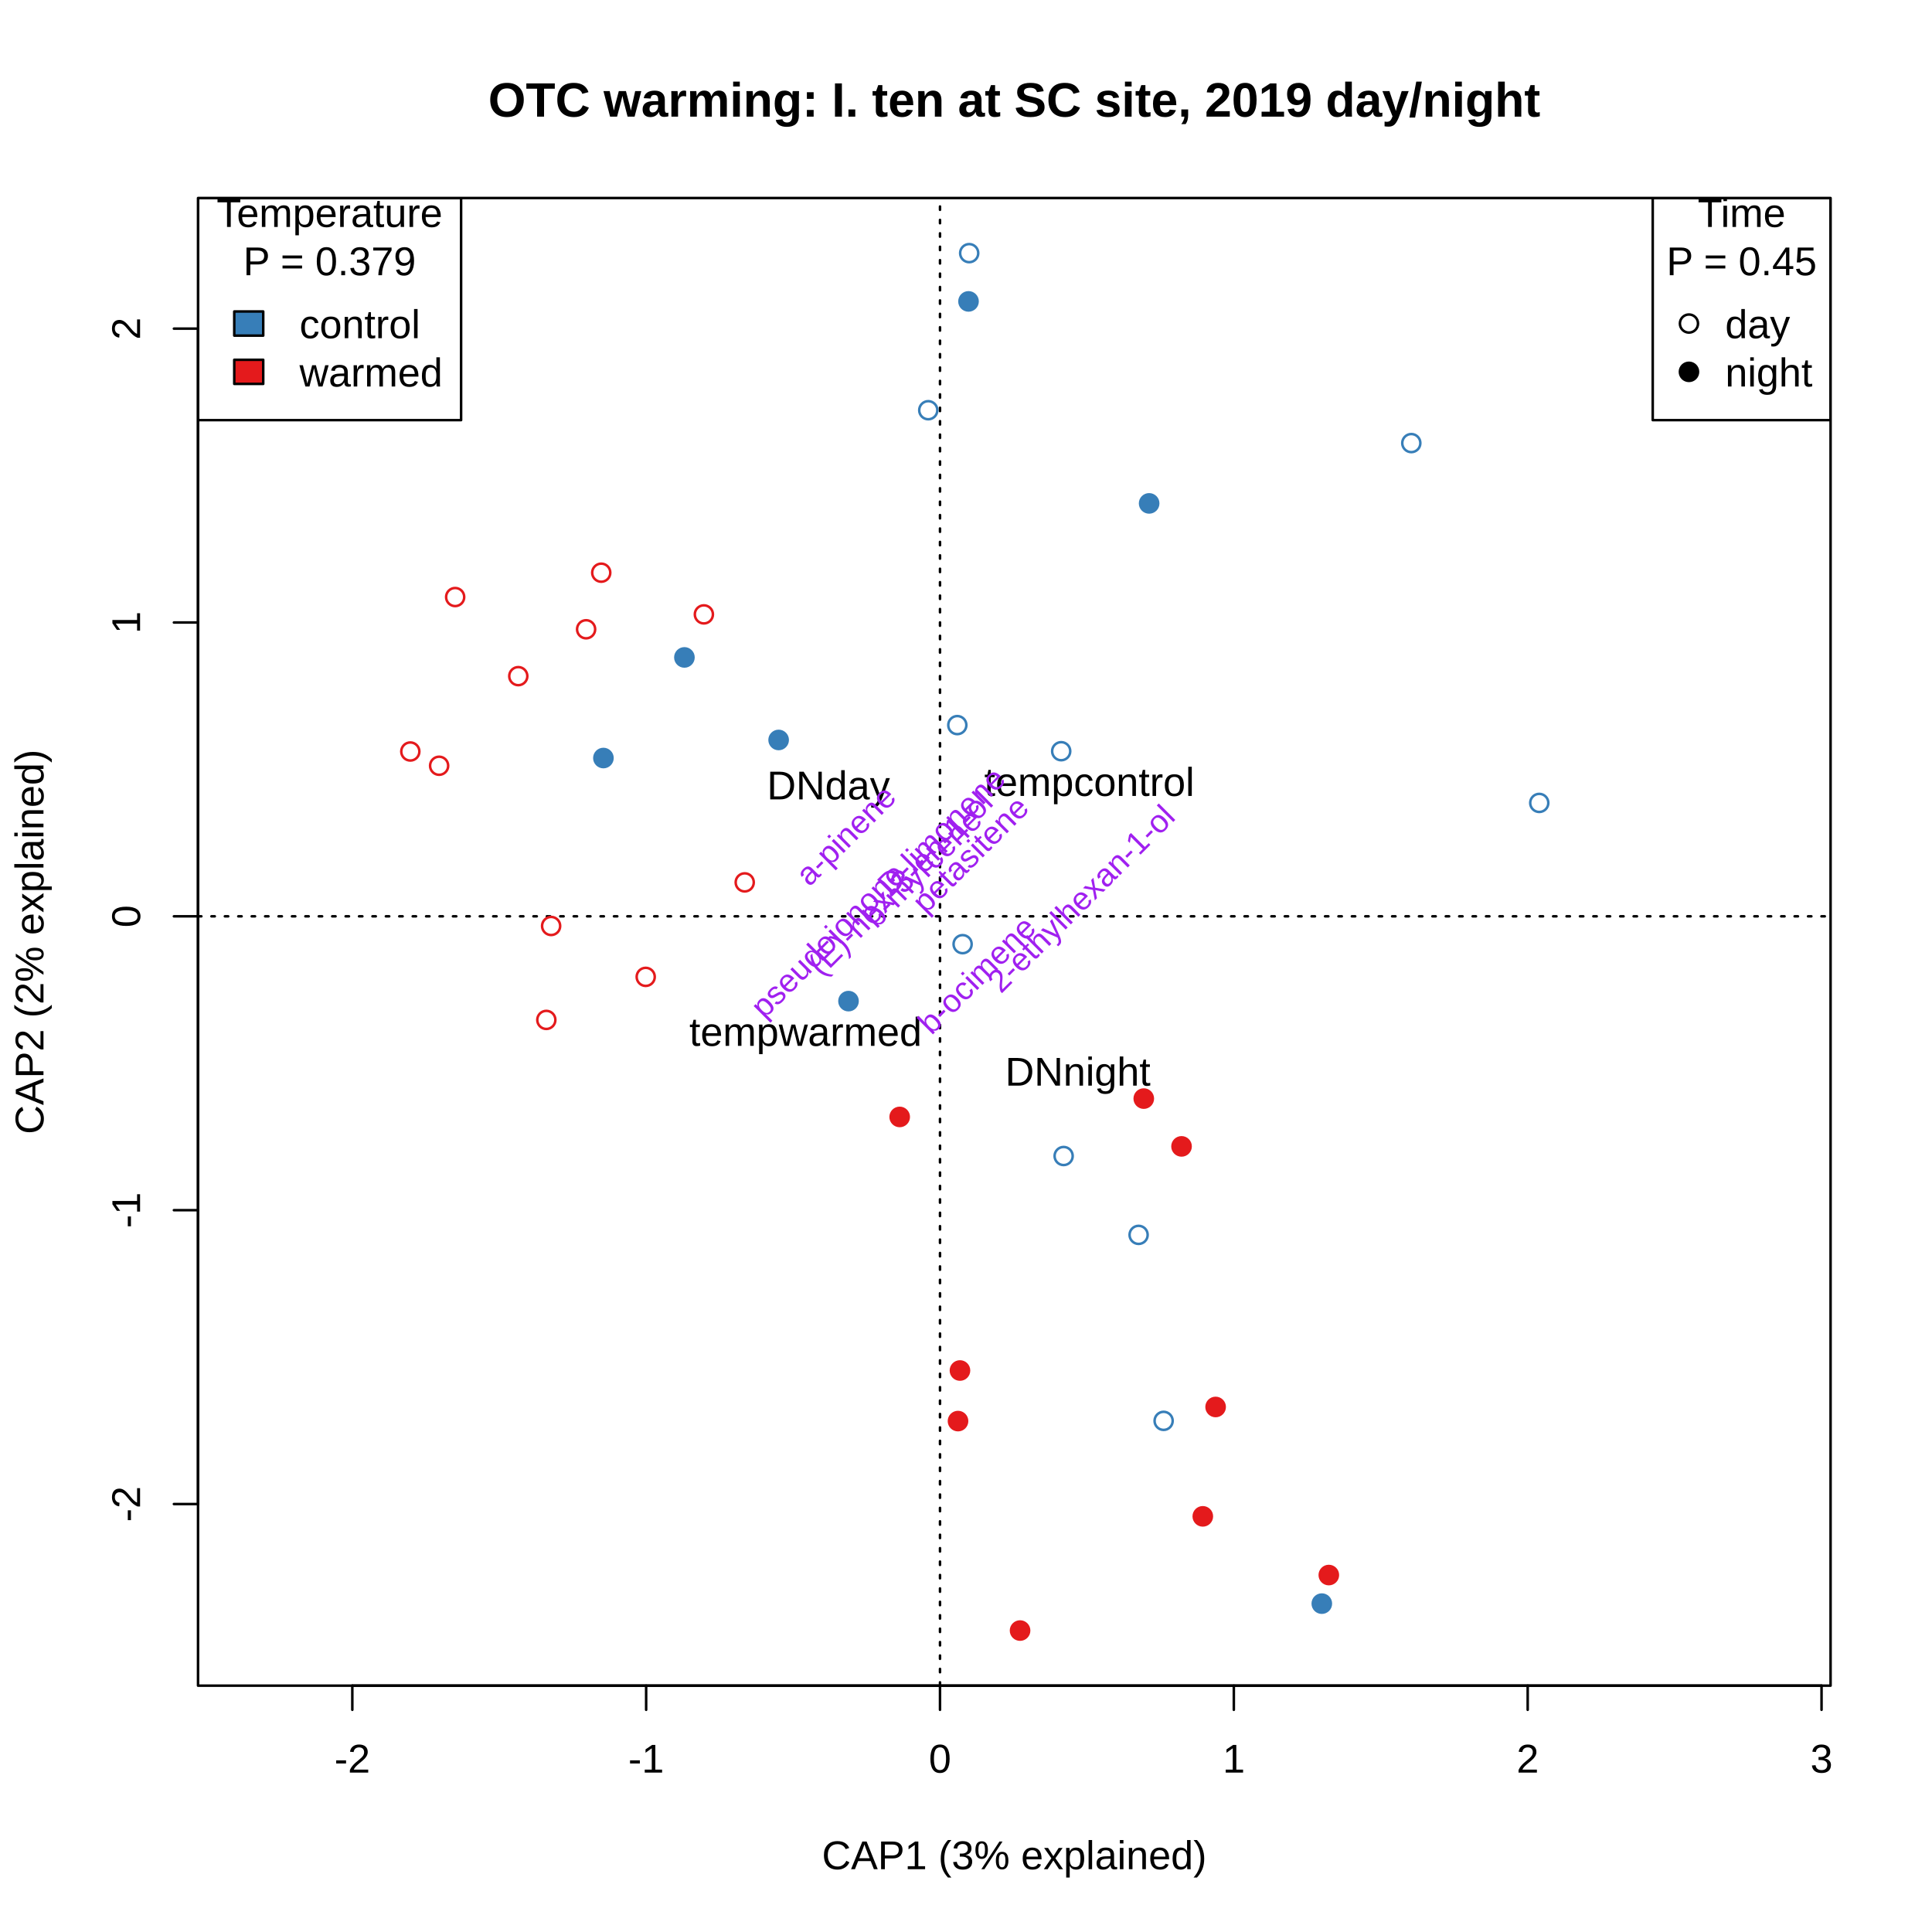
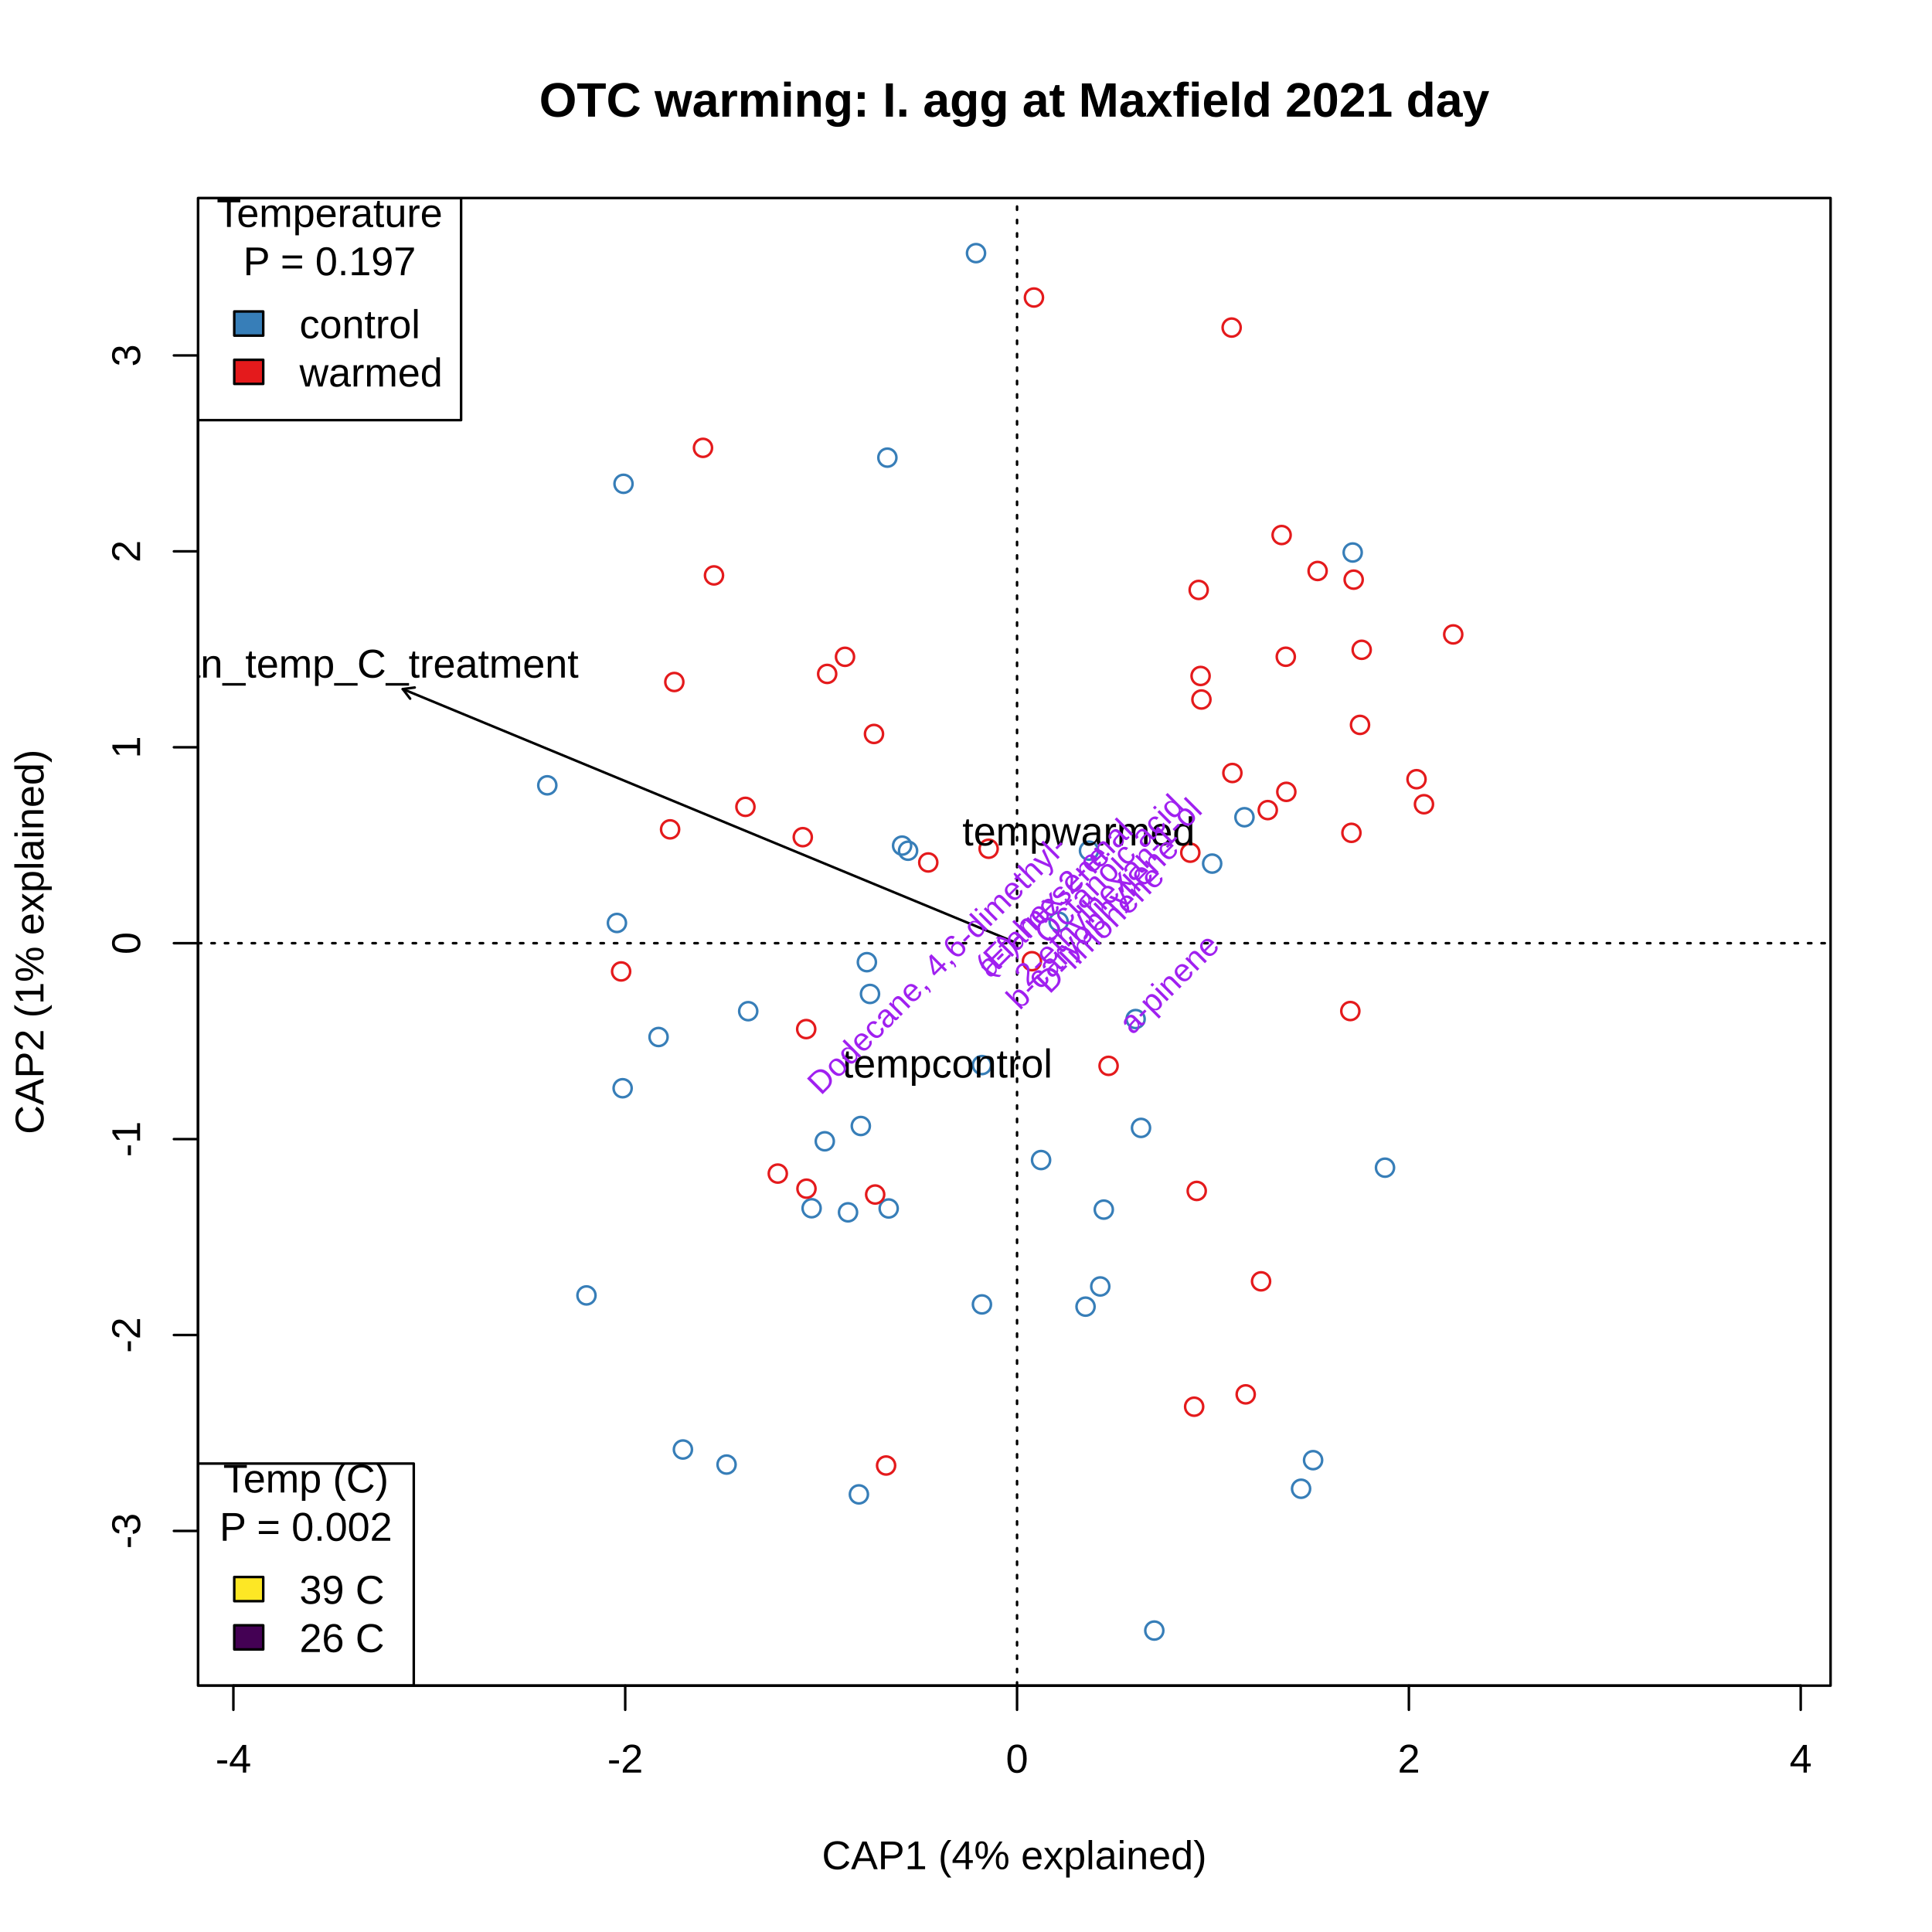
<svg xmlns="http://www.w3.org/2000/svg" class="svglite" width="576.00pt" height="576.00pt" viewBox="0 0 576.00 576.00">
  <defs>
    <style type="text/css">
    .svglite line, .svglite polyline, .svglite polygon, .svglite path, .svglite rect, .svglite circle {
      fill: none;
      stroke: #000000;
      stroke-linecap: round;
      stroke-linejoin: round;
      stroke-miterlimit: 10.00;
    }
    .svglite text {
      white-space: pre;
    }
  </style>
  </defs>
  <rect width="100%" height="100%" style="stroke: none; fill: #FFFFFF;" />
  <defs>
    <clipPath id="cpMC4wMHw1NzYuMDB8MC4wMHw1NzYuMDA=">
      <rect x="0.00" y="0.00" width="576.00" height="576.00" />
    </clipPath>
  </defs>
  <g clip-path="url(#cpMC4wMHw1NzYuMDB8MC4wMHw1NzYuMDA=)">
</g>
  <defs>
    <clipPath id="cpNTkuMDR8NTQ1Ljc2fDU5LjA0fDUwMi41Ng==">
      <rect x="59.04" y="59.04" width="486.72" height="443.52" />
    </clipPath>
  </defs>
  <g clip-path="url(#cpNTkuMDR8NTQ1Ljc2fDU5LjA0fDUwMi41Ng==)">
</g>
  <g clip-path="url(#cpMC4wMHw1NzYuMDB8MC4wMHw1NzYuMDA=)">
-     <line x1="105.04" y1="502.56" x2="543.07" y2="502.56" style="stroke-width: 0.75;" />
-     <line x1="105.04" y1="502.56" x2="105.04" y2="509.76" style="stroke-width: 0.75;" />
-     <line x1="192.64" y1="502.56" x2="192.64" y2="509.76" style="stroke-width: 0.75;" />
-     <line x1="280.25" y1="502.56" x2="280.25" y2="509.76" style="stroke-width: 0.75;" />
-     <line x1="367.85" y1="502.56" x2="367.85" y2="509.76" style="stroke-width: 0.75;" />
-     <line x1="455.46" y1="502.56" x2="455.46" y2="509.76" style="stroke-width: 0.75;" />
-     <line x1="543.07" y1="502.56" x2="543.07" y2="509.76" style="stroke-width: 0.75;" />
-     <text x="105.04" y="528.48" text-anchor="middle" style="font-size: 12.00px; font-family: &quot;Arial&quot;;">-2</text>
-     <text x="192.64" y="528.48" text-anchor="middle" style="font-size: 12.00px; font-family: &quot;Arial&quot;;">-1</text>
-     <text x="280.25" y="528.48" text-anchor="middle" style="font-size: 12.00px; font-family: &quot;Arial&quot;;">0</text>
-     <text x="367.85" y="528.48" text-anchor="middle" style="font-size: 12.00px; font-family: &quot;Arial&quot;;">1</text>
-     <text x="455.46" y="528.48" text-anchor="middle" style="font-size: 12.00px; font-family: &quot;Arial&quot;;">2</text>
-     <text x="543.07" y="528.48" text-anchor="middle" style="font-size: 12.00px; font-family: &quot;Arial&quot;;">3</text>
-     <line x1="59.04" y1="448.41" x2="59.04" y2="97.98" style="stroke-width: 0.75;" />
-     <line x1="59.04" y1="448.41" x2="51.84" y2="448.41" style="stroke-width: 0.75;" />
-     <line x1="59.04" y1="360.80" x2="51.84" y2="360.80" style="stroke-width: 0.75;" />
-     <line x1="59.04" y1="273.19" x2="51.84" y2="273.19" style="stroke-width: 0.75;" />
-     <line x1="59.04" y1="185.59" x2="51.84" y2="185.59" style="stroke-width: 0.75;" />
-     <line x1="59.04" y1="97.98" x2="51.84" y2="97.98" style="stroke-width: 0.75;" />
-     <text transform="translate(41.76,448.41) rotate(-90)" text-anchor="middle" style="font-size: 12.00px; font-family: &quot;Arial&quot;;">-2</text>
-     <text transform="translate(41.76,360.80) rotate(-90)" text-anchor="middle" style="font-size: 12.00px; font-family: &quot;Arial&quot;;">-1</text>
-     <text transform="translate(41.76,273.19) rotate(-90)" text-anchor="middle" style="font-size: 12.00px; font-family: &quot;Arial&quot;;">0</text>
-     <text transform="translate(41.76,185.59) rotate(-90)" text-anchor="middle" style="font-size: 12.00px; font-family: &quot;Arial&quot;;">1</text>
-     <text transform="translate(41.76,97.98) rotate(-90)" text-anchor="middle" style="font-size: 12.00px; font-family: &quot;Arial&quot;;">2</text>
+     <line x1="69.58" y1="502.56" x2="536.86" y2="502.56" style="stroke-width: 0.75;" />
+     <line x1="69.58" y1="502.56" x2="69.58" y2="509.76" style="stroke-width: 0.75;" />
+     <line x1="186.40" y1="502.56" x2="186.40" y2="509.76" style="stroke-width: 0.75;" />
+     <line x1="303.22" y1="502.56" x2="303.22" y2="509.76" style="stroke-width: 0.75;" />
+     <line x1="420.04" y1="502.56" x2="420.04" y2="509.76" style="stroke-width: 0.75;" />
+     <line x1="536.86" y1="502.56" x2="536.86" y2="509.76" style="stroke-width: 0.75;" />
+     <text x="69.58" y="528.48" text-anchor="middle" style="font-size: 12.00px; font-family: &quot;Arial&quot;;">-4</text>
+     <text x="186.40" y="528.48" text-anchor="middle" style="font-size: 12.00px; font-family: &quot;Arial&quot;;">-2</text>
+     <text x="303.22" y="528.48" text-anchor="middle" style="font-size: 12.00px; font-family: &quot;Arial&quot;;">0</text>
+     <text x="420.04" y="528.48" text-anchor="middle" style="font-size: 12.00px; font-family: &quot;Arial&quot;;">2</text>
+     <text x="536.86" y="528.48" text-anchor="middle" style="font-size: 12.00px; font-family: &quot;Arial&quot;;">4</text>
+     <line x1="59.04" y1="456.43" x2="59.04" y2="105.97" style="stroke-width: 0.75;" />
+     <line x1="59.04" y1="456.43" x2="51.84" y2="456.43" style="stroke-width: 0.75;" />
+     <line x1="59.04" y1="398.02" x2="51.84" y2="398.02" style="stroke-width: 0.75;" />
+     <line x1="59.04" y1="339.61" x2="51.84" y2="339.61" style="stroke-width: 0.75;" />
+     <line x1="59.04" y1="281.20" x2="51.84" y2="281.20" style="stroke-width: 0.75;" />
+     <line x1="59.04" y1="222.79" x2="51.84" y2="222.79" style="stroke-width: 0.75;" />
+     <line x1="59.04" y1="164.38" x2="51.84" y2="164.38" style="stroke-width: 0.75;" />
+     <line x1="59.04" y1="105.97" x2="51.84" y2="105.97" style="stroke-width: 0.75;" />
+     <text transform="translate(41.76,456.43) rotate(-90)" text-anchor="middle" style="font-size: 12.00px; font-family: &quot;Arial&quot;;">-3</text>
+     <text transform="translate(41.76,398.02) rotate(-90)" text-anchor="middle" style="font-size: 12.00px; font-family: &quot;Arial&quot;;">-2</text>
+     <text transform="translate(41.76,339.61) rotate(-90)" text-anchor="middle" style="font-size: 12.00px; font-family: &quot;Arial&quot;;">-1</text>
+     <text transform="translate(41.76,281.20) rotate(-90)" text-anchor="middle" style="font-size: 12.00px; font-family: &quot;Arial&quot;;">0</text>
+     <text transform="translate(41.76,222.79) rotate(-90)" text-anchor="middle" style="font-size: 12.00px; font-family: &quot;Arial&quot;;">1</text>
+     <text transform="translate(41.76,164.38) rotate(-90)" text-anchor="middle" style="font-size: 12.00px; font-family: &quot;Arial&quot;;">2</text>
+     <text transform="translate(41.76,105.97) rotate(-90)" text-anchor="middle" style="font-size: 12.00px; font-family: &quot;Arial&quot;;">3</text>
    <polygon points="59.04,502.56 545.76,502.56 545.76,59.04 59.04,59.04 " style="stroke-width: 0.75;" />
-     <text x="302.40" y="557.28" text-anchor="middle" style="font-size: 12.00px; font-family: &quot;Arial&quot;;">CAP1 (3% explained)</text>
-     <text transform="translate(12.96,280.80) rotate(-90)" text-anchor="middle" style="font-size: 12.00px; font-family: &quot;Arial&quot;;">CAP2 (2% explained)</text>
+     <text x="302.40" y="557.28" text-anchor="middle" style="font-size: 12.00px; font-family: &quot;Arial&quot;;">CAP1 (4% explained)</text>
+     <text transform="translate(12.96,280.80) rotate(-90)" text-anchor="middle" style="font-size: 12.00px; font-family: &quot;Arial&quot;;">CAP2 (1% explained)</text>
  </g>
  <g clip-path="url(#cpNTkuMDR8NTQ1Ljc2fDU5LjA0fDUwMi41Ng==)">
-     <line x1="59.04" y1="273.19" x2="545.76" y2="273.19" style="stroke-width: 0.75; stroke-dasharray: 1.00,3.00;" />
-     <line x1="280.25" y1="502.56" x2="280.25" y2="59.04" style="stroke-width: 0.75; stroke-dasharray: 1.00,3.00;" />
+     <line x1="59.04" y1="281.20" x2="545.76" y2="281.20" style="stroke-width: 0.75; stroke-dasharray: 1.00,3.00;" />
+     <line x1="303.22" y1="502.56" x2="303.22" y2="59.04" style="stroke-width: 0.75; stroke-dasharray: 1.00,3.00;" />
  </g>
  <g clip-path="url(#cpMC4wMHw1NzYuMDB8MC4wMHw1NzYuMDA=)">
-     <text x="302.40" y="34.77" text-anchor="middle" style="font-size: 14.40px; font-weight: bold; font-family: &quot;Arial&quot;;">OTC warming: I. ten at SC site, 2019 day/night</text>
+     <text x="302.40" y="34.77" text-anchor="middle" style="font-size: 14.40px; font-weight: bold; font-family: &quot;Arial&quot;;">OTC warming: I. agg at Maxfield 2021 day</text>
  </g>
  <g clip-path="url(#cpNTkuMDR8NTQ1Ljc2fDU5LjA0fDUwMi41Ng==)">
    <rect x="59.04" y="59.04" width="78.43" height="66.22" style="stroke-width: 0.75;" />
    <rect x="69.84" y="92.86" width="8.64" height="7.20" style="stroke-width: 0.75; fill: #377EB8;" />
    <rect x="69.84" y="107.26" width="8.64" height="7.20" style="stroke-width: 0.75; fill: #E41A1C;" />
    <text x="98.26" y="67.66" text-anchor="middle" style="font-size: 12.00px; font-family: &quot;Arial&quot;;">Temperature </text>
-     <text x="98.26" y="82.06" text-anchor="middle" style="font-size: 12.00px; font-family: &quot;Arial&quot;;">P = 0.379</text>
+     <text x="98.26" y="82.06" text-anchor="middle" style="font-size: 12.00px; font-family: &quot;Arial&quot;;">P = 0.197</text>
    <text x="89.28" y="100.83" style="font-size: 12.00px; font-family: &quot;Arial&quot;;">control</text>
    <text x="89.28" y="115.23" style="font-size: 12.00px; font-family: &quot;Arial&quot;;">warmed</text>
-     <rect x="492.74" y="59.04" width="53.02" height="66.22" style="stroke-width: 0.75;" />
-     <circle cx="503.54" cy="96.46" r="2.70" style="stroke-width: 0.75;" />
-     <circle cx="503.54" cy="110.86" r="2.70" style="stroke-width: 0.75; fill: #000000;" />
-     <text x="519.25" y="67.66" text-anchor="middle" style="font-size: 12.00px; font-family: &quot;Arial&quot;;">Time </text>
-     <text x="519.25" y="82.06" text-anchor="middle" style="font-size: 12.00px; font-family: &quot;Arial&quot;;">P = 0.45</text>
-     <text x="514.34" y="100.83" style="font-size: 12.00px; font-family: &quot;Arial&quot;;">day</text>
-     <text x="514.34" y="115.23" style="font-size: 12.00px; font-family: &quot;Arial&quot;;">night</text>
-     <circle cx="179.25" cy="170.74" r="2.70" style="stroke-width: 0.75; stroke: #E41A1C;" />
-     <circle cx="154.52" cy="201.58" r="2.70" style="stroke-width: 0.75; stroke: #E41A1C;" />
-     <circle cx="192.51" cy="291.24" r="2.70" style="stroke-width: 0.75; stroke: #E41A1C;" />
-     <circle cx="358.60" cy="452.08" r="2.70" style="stroke-width: 0.75; stroke: #E41A1C; fill: #E41A1C;" />
-     <circle cx="304.12" cy="486.13" r="2.70" style="stroke-width: 0.75; stroke: #E41A1C; fill: #E41A1C;" />
-     <circle cx="130.92" cy="228.30" r="2.70" style="stroke-width: 0.75; stroke: #E41A1C;" />
-     <circle cx="341.00" cy="327.53" r="2.70" style="stroke-width: 0.75; stroke: #E41A1C; fill: #E41A1C;" />
-     <circle cx="122.33" cy="224.05" r="2.70" style="stroke-width: 0.75; stroke: #E41A1C;" />
-     <circle cx="286.20" cy="408.60" r="2.70" style="stroke-width: 0.75; stroke: #E41A1C; fill: #E41A1C;" />
-     <circle cx="135.70" cy="178.00" r="2.70" style="stroke-width: 0.75; stroke: #E41A1C;" />
-     <circle cx="285.62" cy="423.68" r="2.70" style="stroke-width: 0.75; stroke: #E41A1C; fill: #E41A1C;" />
-     <circle cx="209.85" cy="183.17" r="2.70" style="stroke-width: 0.75; stroke: #E41A1C;" />
-     <circle cx="268.23" cy="333.00" r="2.70" style="stroke-width: 0.75; stroke: #E41A1C; fill: #E41A1C;" />
-     <circle cx="164.31" cy="276.07" r="2.70" style="stroke-width: 0.75; stroke: #E41A1C;" />
-     <circle cx="174.74" cy="187.61" r="2.70" style="stroke-width: 0.75; stroke: #E41A1C;" />
-     <circle cx="396.17" cy="469.58" r="2.70" style="stroke-width: 0.75; stroke: #E41A1C; fill: #E41A1C;" />
-     <circle cx="222.03" cy="263.07" r="2.70" style="stroke-width: 0.75; stroke: #E41A1C;" />
-     <circle cx="362.42" cy="419.47" r="2.70" style="stroke-width: 0.75; stroke: #E41A1C; fill: #E41A1C;" />
-     <circle cx="162.88" cy="304.07" r="2.70" style="stroke-width: 0.75; stroke: #E41A1C;" />
-     <circle cx="352.26" cy="341.78" r="2.70" style="stroke-width: 0.75; stroke: #E41A1C; fill: #E41A1C;" />
-     <circle cx="288.95" cy="75.47" r="2.70" style="stroke-width: 0.75; stroke: #377EB8;" />
-     <circle cx="288.75" cy="89.86" r="2.70" style="stroke-width: 0.75; stroke: #377EB8; fill: #377EB8;" />
-     <circle cx="420.76" cy="132.10" r="2.70" style="stroke-width: 0.75; stroke: #377EB8;" />
-     <circle cx="232.14" cy="220.61" r="2.70" style="stroke-width: 0.75; stroke: #377EB8; fill: #377EB8;" />
-     <circle cx="317.11" cy="344.65" r="2.70" style="stroke-width: 0.75; stroke: #377EB8;" />
-     <circle cx="276.75" cy="122.30" r="2.70" style="stroke-width: 0.75; stroke: #377EB8;" />
-     <circle cx="394.08" cy="478.10" r="2.70" style="stroke-width: 0.75; stroke: #377EB8; fill: #377EB8;" />
-     <circle cx="285.41" cy="216.18" r="2.70" style="stroke-width: 0.75; stroke: #377EB8;" />
-     <circle cx="179.90" cy="226.00" r="2.70" style="stroke-width: 0.75; stroke: #377EB8; fill: #377EB8;" />
-     <circle cx="286.99" cy="281.49" r="2.70" style="stroke-width: 0.75; stroke: #377EB8;" />
-     <circle cx="613.62" cy="125.17" r="2.70" style="stroke-width: 0.75; stroke: #377EB8; fill: #377EB8;" />
-     <circle cx="458.91" cy="239.38" r="2.70" style="stroke-width: 0.75; stroke: #377EB8;" />
-     <circle cx="342.60" cy="150.08" r="2.70" style="stroke-width: 0.75; stroke: #377EB8; fill: #377EB8;" />
-     <circle cx="339.46" cy="368.16" r="2.70" style="stroke-width: 0.75; stroke: #377EB8;" />
-     <circle cx="252.97" cy="298.47" r="2.70" style="stroke-width: 0.75; stroke: #377EB8; fill: #377EB8;" />
-     <circle cx="316.38" cy="223.96" r="2.70" style="stroke-width: 0.75; stroke: #377EB8;" />
-     <circle cx="204.05" cy="196.00" r="2.70" style="stroke-width: 0.75; stroke: #377EB8; fill: #377EB8;" />
-     <circle cx="346.92" cy="423.61" r="2.70" style="stroke-width: 0.75; stroke: #377EB8;" />
-     <text x="246.99" y="238.32" text-anchor="middle" style="font-size: 12.00px; font-family: &quot;Arial&quot;;">DNday</text>
-     <text x="321.34" y="323.67" text-anchor="middle" style="font-size: 12.00px; font-family: &quot;Arial&quot;;">DNnight</text>
-     <text x="324.77" y="237.29" text-anchor="middle" style="font-size: 12.00px; font-family: &quot;Arial&quot;;">tempcontrol</text>
-     <text x="240.18" y="311.80" text-anchor="middle" style="font-size: 12.00px; font-family: &quot;Arial&quot;;">tempwarmed</text>
-     <text transform="translate(289.21,265.64) rotate(-45)" text-anchor="middle" style="font-size: 9.60px;fill: none; font-family: &quot;Arial&quot;;">a-farnesene</text>
-     <text transform="translate(277.30,261.08) rotate(-45)" text-anchor="middle" style="font-size: 9.60px;fill: #A020F0; font-family: &quot;Arial&quot;;">b-myrcene</text>
-     <text transform="translate(293.55,292.98) rotate(-45)" text-anchor="middle" style="font-size: 9.60px;fill: #A020F0; font-family: &quot;Arial&quot;;">b-ocimene</text>
-     <text transform="translate(282.87,277.70) rotate(-45)" text-anchor="middle" style="font-size: 9.60px;fill: none; font-family: &quot;Arial&quot;;">.gamma.-Terpinene</text>
-     <text transform="translate(254.49,251.36) rotate(-45)" text-anchor="middle" style="font-size: 9.60px;fill: #A020F0; font-family: &quot;Arial&quot;;">a-pinene</text>
-     <text transform="translate(280.90,270.71) rotate(-45)" text-anchor="middle" style="font-size: 9.60px;fill: none; font-family: &quot;Arial&quot;;">bergamotene</text>
-     <text transform="translate(280.17,269.95) rotate(-45)" text-anchor="middle" style="font-size: 9.60px;fill: none; font-family: &quot;Arial&quot;;">(E)-4-oxohex-2-enal  </text>
-     <text transform="translate(280.69,277.82) rotate(-45)" text-anchor="middle" style="font-size: 9.60px;fill: none; font-family: &quot;Arial&quot;;">(E)-4,8-Dimethylnona-1,3,7-triene</text>
-     <text transform="translate(282.47,280.55) rotate(-45)" text-anchor="middle" style="font-size: 9.60px;fill: none; font-family: &quot;Arial&quot;;">1-Decanol, 2-hexyl-</text>
-     <text transform="translate(324.63,270.22) rotate(-45)" text-anchor="middle" style="font-size: 9.60px;fill: #A020F0; font-family: &quot;Arial&quot;;">2-ethylhexan-1-ol  </text>
-     <text transform="translate(277.08,273.04) rotate(-45)" text-anchor="middle" style="font-size: 9.60px;fill: none; font-family: &quot;Arial&quot;;">(E)-hex-2-enal  </text>
-     <text transform="translate(279.41,279.40) rotate(-45)" text-anchor="middle" style="font-size: 9.60px;fill: none; font-family: &quot;Arial&quot;;">(2E)-2,7-dimethylocta-2,6-dien-1-ol  </text>
-     <text transform="translate(270.72,265.57) rotate(-45)" text-anchor="middle" style="font-size: 9.60px;fill: #A020F0; font-family: &quot;Arial&quot;;">(E)-hex-3-en-1-ol</text>
-     <text transform="translate(281.03,263.15) rotate(-45)" text-anchor="middle" style="font-size: 9.60px;fill: none; font-family: &quot;Arial&quot;;">[(E)-hex-3-enyl] acetate</text>
-     <text transform="translate(249.16,282.64) rotate(-45)" text-anchor="middle" style="font-size: 9.60px;fill: #A020F0; font-family: &quot;Arial&quot;;">pseudoionone</text>
-     <text transform="translate(294.32,276.81) rotate(-45)" text-anchor="middle" style="font-size: 9.60px;fill: none; font-family: &quot;Arial&quot;;">(Z)-hex-4-en-1-ol</text>
-     <text transform="translate(284.12,277.95) rotate(-45)" text-anchor="middle" style="font-size: 9.60px;fill: none; font-family: &quot;Arial&quot;;">[(Z)-hex-3-enyl] butanoate</text>
-     <text transform="translate(276.64,271.07) rotate(-45)" text-anchor="middle" style="font-size: 9.60px;fill: none; font-family: &quot;Arial&quot;;">Carbonic acid, nonyl prop-1-en-2-yl ester</text>
-     <text transform="translate(283.08,276.69) rotate(-45)" text-anchor="middle" style="font-size: 9.60px;fill: none; font-family: &quot;Arial&quot;;">b-caryophyllene</text>
-     <text transform="translate(282.97,250.12) rotate(-45)" text-anchor="middle" style="font-size: 9.60px;fill: #A020F0; font-family: &quot;Arial&quot;;">D-limonene</text>
-     <text transform="translate(298.61,274.09) rotate(-45)" text-anchor="middle" style="font-size: 9.60px;fill: none; font-family: &quot;Arial&quot;;">Dodecane, 4,6-dimethyl-</text>
-     <text transform="translate(282.64,273.74) rotate(-45)" text-anchor="middle" style="font-size: 9.60px;fill: none; font-family: &quot;Arial&quot;;">a-terpineol</text>
-     <text transform="translate(282.67,284.50) rotate(-45)" text-anchor="middle" style="font-size: 9.60px;fill: none; font-family: &quot;Arial&quot;;">linalool</text>
-     <text transform="translate(282.12,275.06) rotate(-45)" text-anchor="middle" style="font-size: 9.60px;fill: none; font-family: &quot;Arial&quot;;">2,4,6-trimethyloctane  </text>
-     <text transform="translate(282.54,271.24) rotate(-45)" text-anchor="middle" style="font-size: 9.60px;fill: none; font-family: &quot;Arial&quot;;">Octane, 3,5-dimethyl-</text>
-     <text transform="translate(290.65,276.70) rotate(-45)" text-anchor="middle" style="font-size: 9.60px;fill: none; font-family: &quot;Arial&quot;;">Octanoic acid</text>
-     <text transform="translate(291.62,257.03) rotate(-45)" text-anchor="middle" style="font-size: 9.60px;fill: #A020F0; font-family: &quot;Arial&quot;;">petasitene</text>
-     <text transform="translate(283.37,278.44) rotate(-45)" text-anchor="middle" style="font-size: 9.60px;fill: none; font-family: &quot;Arial&quot;;">b-ocimene.1</text>
-     <text transform="translate(281.52,277.85) rotate(-45)" text-anchor="middle" style="font-size: 9.60px;fill: none; font-family: &quot;Arial&quot;;">3-methylbutanal oxime</text>
+     <rect x="59.04" y="436.34" width="64.32" height="66.22" style="stroke-width: 0.75;" />
+     <rect x="69.84" y="470.16" width="8.64" height="7.20" style="stroke-width: 0.75; fill: #FDE725;" />
+     <rect x="69.84" y="484.56" width="8.64" height="7.20" style="stroke-width: 0.75; fill: #440154;" />
+     <text x="91.20" y="444.96" text-anchor="middle" style="font-size: 12.00px; font-family: &quot;Arial&quot;;">Temp (C) </text>
+     <text x="91.20" y="459.36" text-anchor="middle" style="font-size: 12.00px; font-family: &quot;Arial&quot;;">P = 0.002</text>
+     <text x="89.28" y="478.13" style="font-size: 12.00px; font-family: &quot;Arial&quot;;">39  C</text>
+     <text x="89.28" y="492.53" style="font-size: 12.00px; font-family: &quot;Arial&quot;;">26  C</text>
+     <circle cx="268.95" cy="252.11" r="2.70" style="stroke-width: 0.75; stroke: #377EB8;" />
+     <circle cx="231.89" cy="349.89" r="2.70" style="stroke-width: 0.75; stroke: #E41A1C;" />
+     <circle cx="276.75" cy="257.13" r="2.70" style="stroke-width: 0.75; stroke: #E41A1C;" />
+     <circle cx="239.34" cy="249.59" r="2.70" style="stroke-width: 0.75; stroke: #E41A1C;" />
+     <circle cx="185.63" cy="324.44" r="2.70" style="stroke-width: 0.75; stroke: #377EB8;" />
+     <circle cx="294.75" cy="253.04" r="2.70" style="stroke-width: 0.75; stroke: #E41A1C;" />
+     <circle cx="174.85" cy="386.21" r="2.70" style="stroke-width: 0.75; stroke: #377EB8;" />
+     <circle cx="329.08" cy="360.63" r="2.70" style="stroke-width: 0.75; stroke: #377EB8;" />
+     <circle cx="199.78" cy="247.26" r="2.70" style="stroke-width: 0.75; stroke: #E41A1C;" />
+     <circle cx="212.87" cy="171.55" r="2.70" style="stroke-width: 0.75; stroke: #E41A1C;" />
+     <circle cx="270.73" cy="253.63" r="2.70" style="stroke-width: 0.75; stroke: #377EB8;" />
+     <circle cx="216.62" cy="436.64" r="2.70" style="stroke-width: 0.75; stroke: #377EB8;" />
+     <circle cx="163.17" cy="234.13" r="2.70" style="stroke-width: 0.75; stroke: #377EB8;" />
+     <circle cx="264.95" cy="360.29" r="2.70" style="stroke-width: 0.75; stroke: #377EB8;" />
+     <circle cx="196.34" cy="309.17" r="2.70" style="stroke-width: 0.75; stroke: #377EB8;" />
+     <circle cx="223.07" cy="301.47" r="2.70" style="stroke-width: 0.75; stroke: #377EB8;" />
+     <circle cx="185.89" cy="144.24" r="2.70" style="stroke-width: 0.75; stroke: #377EB8;" />
+     <circle cx="183.93" cy="275.17" r="2.70" style="stroke-width: 0.75; stroke: #377EB8;" />
+     <circle cx="328.03" cy="383.54" r="2.70" style="stroke-width: 0.75; stroke: #377EB8;" />
+     <circle cx="240.36" cy="306.81" r="2.70" style="stroke-width: 0.75; stroke: #E41A1C;" />
+     <circle cx="209.59" cy="133.52" r="2.70" style="stroke-width: 0.75; stroke: #E41A1C;" />
+     <circle cx="185.18" cy="289.62" r="2.70" style="stroke-width: 0.75; stroke: #E41A1C;" />
+     <circle cx="307.65" cy="286.57" r="2.70" style="stroke-width: 0.75; stroke: #E41A1C;" />
+     <circle cx="340.18" cy="336.27" r="2.70" style="stroke-width: 0.75; stroke: #377EB8;" />
+     <circle cx="245.90" cy="340.26" r="2.70" style="stroke-width: 0.75; stroke: #377EB8;" />
+     <circle cx="259.38" cy="296.33" r="2.70" style="stroke-width: 0.75; stroke: #377EB8;" />
+     <circle cx="222.24" cy="240.55" r="2.70" style="stroke-width: 0.75; stroke: #E41A1C;" />
+     <circle cx="292.75" cy="388.89" r="2.70" style="stroke-width: 0.75; stroke: #377EB8;" />
+     <circle cx="241.97" cy="360.22" r="2.70" style="stroke-width: 0.75; stroke: #377EB8;" />
+     <circle cx="292.75" cy="317.54" r="2.70" style="stroke-width: 0.75; stroke: #377EB8;" />
+     <circle cx="246.61" cy="200.92" r="2.70" style="stroke-width: 0.75; stroke: #E41A1C;" />
+     <circle cx="240.44" cy="354.39" r="2.70" style="stroke-width: 0.75; stroke: #E41A1C;" />
+     <circle cx="308.26" cy="88.70" r="2.70" style="stroke-width: 0.75; stroke: #E41A1C;" />
+     <circle cx="203.60" cy="432.15" r="2.70" style="stroke-width: 0.75; stroke: #377EB8;" />
+     <circle cx="315.62" cy="274.79" r="2.70" style="stroke-width: 0.75; stroke: #377EB8;" />
+     <circle cx="252.83" cy="361.44" r="2.70" style="stroke-width: 0.75; stroke: #377EB8;" />
+     <circle cx="264.56" cy="136.44" r="2.70" style="stroke-width: 0.75; stroke: #377EB8;" />
+     <circle cx="256.07" cy="445.53" r="2.70" style="stroke-width: 0.75; stroke: #377EB8;" />
+     <circle cx="251.93" cy="195.82" r="2.70" style="stroke-width: 0.75; stroke: #E41A1C;" />
+     <circle cx="330.51" cy="317.77" r="2.70" style="stroke-width: 0.75; stroke: #E41A1C;" />
+     <circle cx="258.45" cy="286.86" r="2.70" style="stroke-width: 0.75; stroke: #377EB8;" />
+     <circle cx="260.57" cy="218.82" r="2.70" style="stroke-width: 0.75; stroke: #E41A1C;" />
+     <circle cx="256.64" cy="335.70" r="2.70" style="stroke-width: 0.75; stroke: #377EB8;" />
+     <circle cx="201.04" cy="203.33" r="2.70" style="stroke-width: 0.75; stroke: #E41A1C;" />
+     <circle cx="383.50" cy="236.08" r="2.70" style="stroke-width: 0.75; stroke: #E41A1C;" />
+     <circle cx="405.47" cy="216.12" r="2.70" style="stroke-width: 0.75; stroke: #E41A1C;" />
+     <circle cx="264.18" cy="436.92" r="2.70" style="stroke-width: 0.75; stroke: #E41A1C;" />
+     <circle cx="387.90" cy="443.85" r="2.70" style="stroke-width: 0.75; stroke: #377EB8;" />
+     <circle cx="403.58" cy="172.82" r="2.70" style="stroke-width: 0.75; stroke: #E41A1C;" />
+     <circle cx="356.02" cy="419.39" r="2.70" style="stroke-width: 0.75; stroke: #E41A1C;" />
+     <circle cx="382.10" cy="159.51" r="2.70" style="stroke-width: 0.75; stroke: #E41A1C;" />
+     <circle cx="433.26" cy="189.14" r="2.70" style="stroke-width: 0.75; stroke: #E41A1C;" />
+     <circle cx="405.97" cy="193.73" r="2.70" style="stroke-width: 0.75; stroke: #E41A1C;" />
+     <circle cx="357.37" cy="175.88" r="2.70" style="stroke-width: 0.75; stroke: #E41A1C;" />
+     <circle cx="367.20" cy="97.66" r="2.70" style="stroke-width: 0.75; stroke: #E41A1C;" />
+     <circle cx="310.38" cy="345.85" r="2.70" style="stroke-width: 0.75; stroke: #377EB8;" />
+     <circle cx="260.92" cy="356.13" r="2.70" style="stroke-width: 0.75; stroke: #E41A1C;" />
+     <circle cx="391.48" cy="435.33" r="2.70" style="stroke-width: 0.75; stroke: #377EB8;" />
+     <circle cx="290.99" cy="75.47" r="2.70" style="stroke-width: 0.75; stroke: #377EB8;" />
+     <circle cx="361.39" cy="257.47" r="2.70" style="stroke-width: 0.75; stroke: #377EB8;" />
+     <circle cx="392.83" cy="170.23" r="2.70" style="stroke-width: 0.75; stroke: #E41A1C;" />
+     <circle cx="354.87" cy="254.22" r="2.70" style="stroke-width: 0.75; stroke: #E41A1C;" />
+     <circle cx="358.19" cy="208.55" r="2.70" style="stroke-width: 0.75; stroke: #E41A1C;" />
+     <circle cx="377.97" cy="241.52" r="2.70" style="stroke-width: 0.75; stroke: #E41A1C;" />
+     <circle cx="402.91" cy="248.30" r="2.70" style="stroke-width: 0.75; stroke: #E41A1C;" />
+     <circle cx="367.42" cy="230.46" r="2.70" style="stroke-width: 0.75; stroke: #E41A1C;" />
+     <circle cx="371.02" cy="243.65" r="2.70" style="stroke-width: 0.75; stroke: #377EB8;" />
+     <circle cx="323.64" cy="389.56" r="2.70" style="stroke-width: 0.75; stroke: #377EB8;" />
+     <circle cx="356.79" cy="355.06" r="2.70" style="stroke-width: 0.75; stroke: #E41A1C;" />
+     <circle cx="383.34" cy="195.80" r="2.70" style="stroke-width: 0.75; stroke: #E41A1C;" />
+     <circle cx="424.54" cy="239.77" r="2.70" style="stroke-width: 0.75; stroke: #E41A1C;" />
+     <circle cx="344.14" cy="486.13" r="2.70" style="stroke-width: 0.75; stroke: #377EB8;" />
+     <circle cx="422.32" cy="232.31" r="2.70" style="stroke-width: 0.75; stroke: #E41A1C;" />
+     <circle cx="402.58" cy="301.43" r="2.70" style="stroke-width: 0.75; stroke: #E41A1C;" />
+     <circle cx="338.57" cy="303.82" r="2.70" style="stroke-width: 0.75; stroke: #377EB8;" />
+     <circle cx="412.92" cy="348.13" r="2.70" style="stroke-width: 0.75; stroke: #377EB8;" />
+     <circle cx="324.67" cy="253.61" r="2.70" style="stroke-width: 0.75; stroke: #377EB8;" />
+     <circle cx="371.39" cy="415.71" r="2.70" style="stroke-width: 0.75; stroke: #E41A1C;" />
+     <circle cx="403.29" cy="164.72" r="2.70" style="stroke-width: 0.75; stroke: #377EB8;" />
+     <circle cx="357.94" cy="201.53" r="2.70" style="stroke-width: 0.75; stroke: #E41A1C;" />
+     <circle cx="375.97" cy="382.01" r="2.70" style="stroke-width: 0.75; stroke: #E41A1C;" />
+     <text x="282.43" y="321.25" text-anchor="middle" style="font-size: 12.00px; font-family: &quot;Arial&quot;;">tempcontrol</text>
+     <text x="321.59" y="252.05" text-anchor="middle" style="font-size: 12.00px; font-family: &quot;Arial&quot;;">tempwarmed</text>
+     <line x1="303.22" y1="281.20" x2="120.08" y2="205.44" style="stroke-width: 0.75;" />
+     <polyline points="123.65,204.97 120.08,205.44 122.28,208.30 " style="stroke-width: 0.75;" />
+     <text x="104.46" y="202.02" text-anchor="middle" style="font-size: 12.00px; font-family: &quot;Arial&quot;;">mean_temp_C_treatment</text>
+     <text transform="translate(313.23,273.80) rotate(-45)" text-anchor="middle" style="font-size: 9.60px;fill: #A020F0; font-family: &quot;Arial&quot;;">a-farnesene</text>
+     <text transform="translate(316.13,282.48) rotate(-45)" text-anchor="middle" style="font-size: 9.60px;fill: none; font-family: &quot;Arial&quot;;">b-myrcene</text>
+     <text transform="translate(311.76,280.43) rotate(-45)" text-anchor="middle" style="font-size: 9.60px;fill: none; font-family: &quot;Arial&quot;;">b-ocimene</text>
+     <text transform="translate(294.55,283.04) rotate(-45)" text-anchor="middle" style="font-size: 9.60px;fill: none; font-family: &quot;Arial&quot;;">.gamma.-Terpinene</text>
+     <text transform="translate(350.83,295.56) rotate(-45)" text-anchor="middle" style="font-size: 9.60px;fill: #A020F0; font-family: &quot;Arial&quot;;">a-pinene</text>
+     <text transform="translate(305.09,283.07) rotate(-45)" text-anchor="middle" style="font-size: 9.60px;fill: none; font-family: &quot;Arial&quot;;">bergamotene</text>
+     <text transform="translate(314.54,280.67) rotate(-45)" text-anchor="middle" style="font-size: 9.60px;fill: none; font-family: &quot;Arial&quot;;">(E)-4-oxohex-2-enal  </text>
+     <text transform="translate(307.32,283.36) rotate(-45)" text-anchor="middle" style="font-size: 9.60px;fill: none; font-family: &quot;Arial&quot;;">(E)-4,8-Dimethylnona-1,3,7-triene</text>
+     <text transform="translate(305.11,273.82) rotate(-45)" text-anchor="middle" style="font-size: 9.60px;fill: none; font-family: &quot;Arial&quot;;">1-Decanol, 2-hexyl-</text>
+     <text transform="translate(332.67,268.25) rotate(-45)" text-anchor="middle" style="font-size: 9.60px;fill: #A020F0; font-family: &quot;Arial&quot;;">2-ethylhexan-1-ol  </text>
+     <text transform="translate(316.61,269.83) rotate(-45)" text-anchor="middle" style="font-size: 9.60px;fill: #A020F0; font-family: &quot;Arial&quot;;">(E)-hex-2-enal  </text>
+     <text transform="translate(303.96,282.80) rotate(-45)" text-anchor="middle" style="font-size: 9.60px;fill: none; font-family: &quot;Arial&quot;;">(2E)-2,7-dimethylocta-2,6-dien-1-ol  </text>
+     <text transform="translate(297.63,291.89) rotate(-45)" text-anchor="middle" style="font-size: 9.60px;fill: none; font-family: &quot;Arial&quot;;">(E)-hex-3-en-1-ol</text>
+     <text transform="translate(311.06,278.46) rotate(-45)" text-anchor="middle" style="font-size: 9.60px;fill: none; font-family: &quot;Arial&quot;;">[(E)-hex-3-enyl] acetate</text>
+     <text transform="translate(311.58,282.98) rotate(-45)" text-anchor="middle" style="font-size: 9.60px;fill: none; font-family: &quot;Arial&quot;;">pseudoionone</text>
+     <text transform="translate(319.98,276.89) rotate(-45)" text-anchor="middle" style="font-size: 9.60px;fill: none; font-family: &quot;Arial&quot;;">(Z)-hex-4-en-1-ol</text>
+     <text transform="translate(305.92,291.32) rotate(-45)" text-anchor="middle" style="font-size: 9.60px;fill: none; font-family: &quot;Arial&quot;;">[(Z)-hex-3-enyl] butanoate</text>
+     <text transform="translate(302.36,279.53) rotate(-45)" text-anchor="middle" style="font-size: 9.60px;fill: none; font-family: &quot;Arial&quot;;">Carbonic acid, nonyl prop-1-en-2-yl ester</text>
+     <text transform="translate(327.96,277.44) rotate(-45)" text-anchor="middle" style="font-size: 9.60px;fill: #A020F0; font-family: &quot;Arial&quot;;">b-caryophyllene</text>
+     <text transform="translate(330.24,279.22) rotate(-45)" text-anchor="middle" style="font-size: 9.60px;fill: #A020F0; font-family: &quot;Arial&quot;;">D-limonene</text>
+     <text transform="translate(281.68,289.80) rotate(-45)" text-anchor="middle" style="font-size: 9.60px;fill: #A020F0; font-family: &quot;Arial&quot;;">Dodecane, 4,6-dimethyl-</text>
+     <text transform="translate(301.13,281.45) rotate(-45)" text-anchor="middle" style="font-size: 9.60px;fill: none; font-family: &quot;Arial&quot;;">a-terpineol</text>
+     <text transform="translate(302.33,277.01) rotate(-45)" text-anchor="middle" style="font-size: 9.60px;fill: none; font-family: &quot;Arial&quot;;">linalool</text>
+     <text transform="translate(303.19,281.10) rotate(-45)" text-anchor="middle" style="font-size: 9.60px;fill: none; font-family: &quot;Arial&quot;;">2,4,6-trimethyloctane  </text>
+     <text transform="translate(312.72,279.22) rotate(-45)" text-anchor="middle" style="font-size: 9.60px;fill: none; font-family: &quot;Arial&quot;;">Octane, 3,5-dimethyl-</text>
+     <text transform="translate(332.91,261.42) rotate(-45)" text-anchor="middle" style="font-size: 9.60px;fill: #A020F0; font-family: &quot;Arial&quot;;">Octanoic acid</text>
+     <text transform="translate(308.97,282.85) rotate(-45)" text-anchor="middle" style="font-size: 9.60px;fill: none; font-family: &quot;Arial&quot;;">petasitene</text>
+     <text transform="translate(305.38,283.91) rotate(-45)" text-anchor="middle" style="font-size: 9.60px;fill: none; font-family: &quot;Arial&quot;;">b-ocimene.1</text>
+     <text transform="translate(305.73,282.44) rotate(-45)" text-anchor="middle" style="font-size: 9.60px;fill: none; font-family: &quot;Arial&quot;;">3-methylbutanal oxime</text>
  </g>
</svg>
